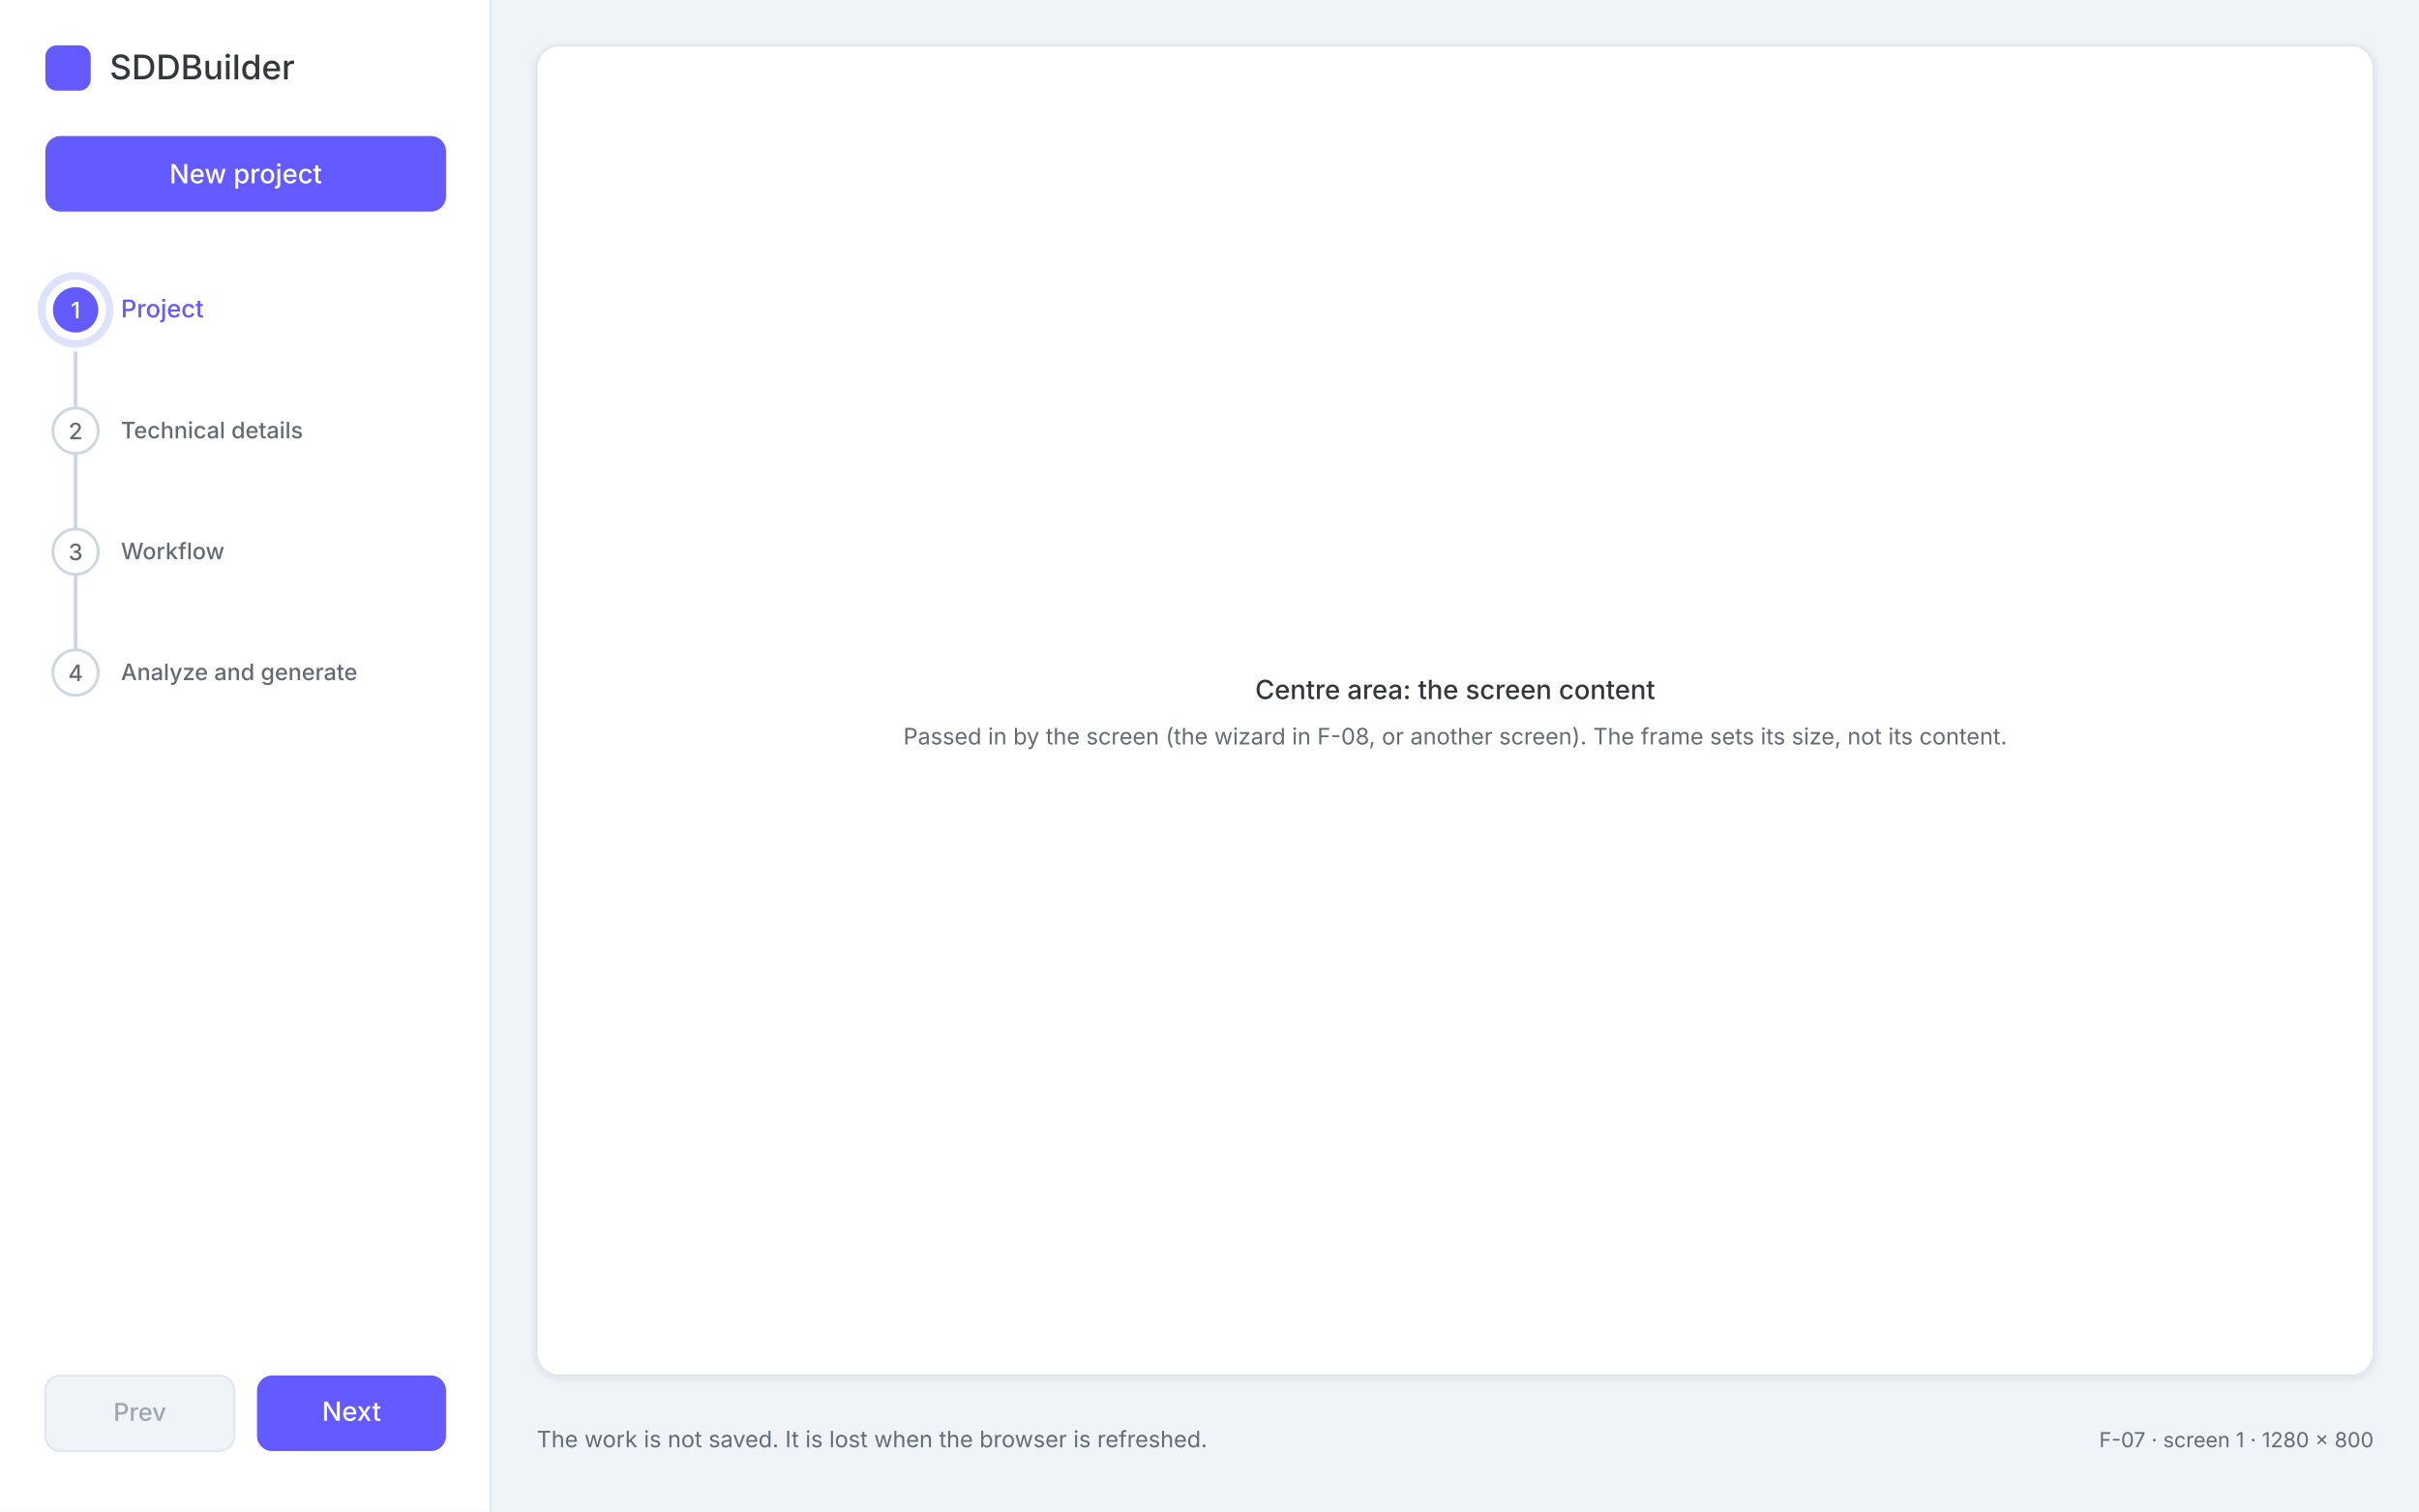
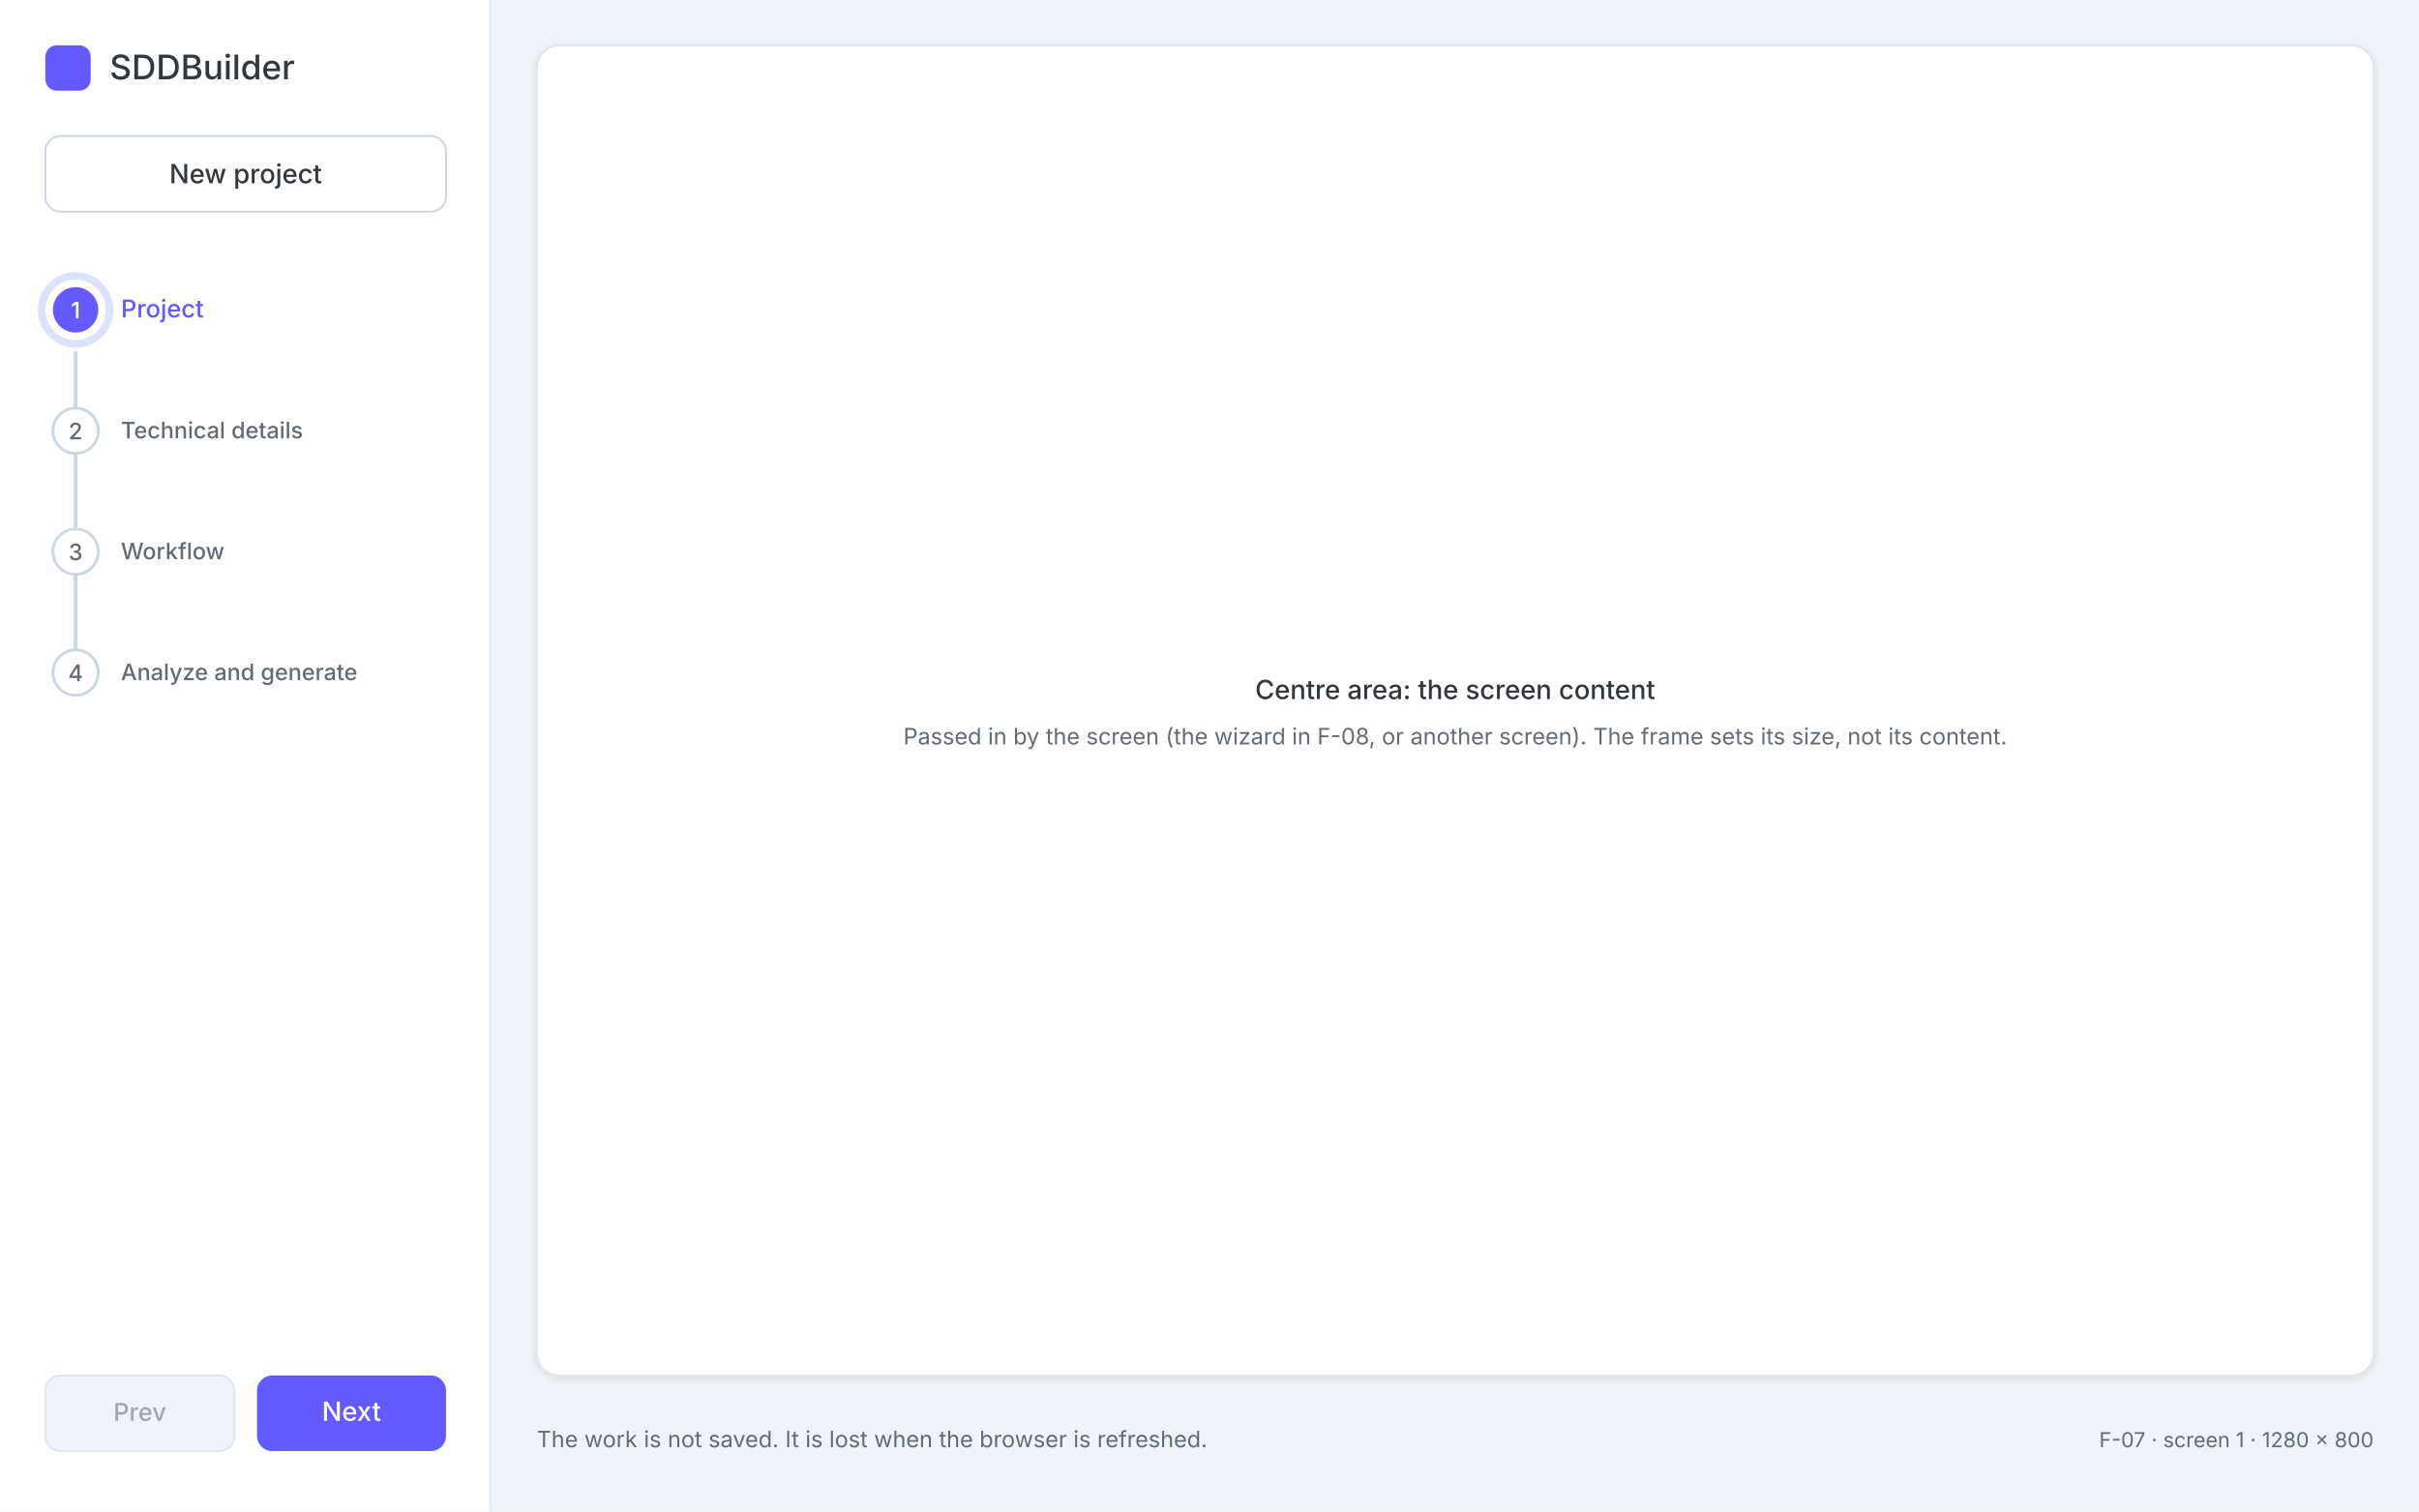
<svg xmlns="http://www.w3.org/2000/svg" width="1280" height="800" viewBox="0 0 1280 800">
  <defs>
    <filter id="sh" x="-5%" y="-5%" width="110%" height="115%">
      <feDropShadow dx="0" dy="1" stdDeviation="2" flood-color="#32383E" flood-opacity="0.12" />
    </filter>
  </defs>
  <style>
text{font-family:Inter,system-ui,-apple-system,"Segoe UI",sans-serif;font-size:13px;fill:#32383E}
.brand{font-size:18px;font-weight:500}
.btnText{font-size:14px;font-weight:500;fill:#FFFFFF}
+ .btnDark{font-size:14px;font-weight:500;fill:#32383E}
.navT{font-size:13px;font-weight:500}
.navOff{font-size:13px;font-weight:500;fill:#9FA6AD}
.h2{font-size:14px;font-weight:500}
.bold{font-size:12px;font-weight:500}
.muted{font-size:12px;fill:#636B74}
.caption{font-size:11px;fill:#636B74}
.label-cur{font-size:13px;font-weight:500;fill:#635BFF}
.label-todo{font-size:12px;font-weight:500;fill:#636B74}
.num{font-size:12px;font-weight:500;fill:#FFFFFF}
.num-todo{font-size:12px;font-weight:500;fill:#636B74}
.div{stroke:#DDE7EE;stroke-width:1}
.card{fill:#FFFFFF;stroke:#DDE7EE}
.btnP{fill:#635BFF}
.btn{fill:#FFFFFF;stroke:#CDD7E1}
.btnOff{fill:#F0F4F8;stroke:#DDE7EE}
.ring{fill:none;stroke:#DDE3FF;stroke-width:4}
.node-todo{fill:#FFFFFF;stroke:#CDD7E1;stroke-width:1.5}
.node-cur{fill:#635BFF}
.line-todo{stroke:#CDD7E1;stroke-width:2}
</style>
  <rect width="1280" height="800" fill="#F0F4F8" />
  <rect x="0" y="0" width="260" height="800" fill="#FFFFFF" />
  <rect x="259" y="0" width="1" height="800" fill="#DDE7EE" />
  <rect x="24" y="24" width="24" height="24" rx="6" fill="#635BFF" />
  <text x="58" y="42" class="brand">SDDBuilder</text>
-   <rect x="24" y="72" width="212" height="40" rx="8" class="btnP" />
-   <text x="130" y="97" class="btnText" text-anchor="middle">New project</text>
+   <rect x="24" y="72" width="212" height="40" rx="8" class="btn" />
+   <text x="130" y="97" class="btnDark" text-anchor="middle">New project</text>
  <line x1="40" y1="186" x2="40" y2="216" class="line-todo" />
  <line x1="40" y1="240" x2="40" y2="280" class="line-todo" />
  <line x1="40" y1="304" x2="40" y2="344" class="line-todo" />
  <circle class="ring" cx="40" cy="164" r="18" />
  <circle class="node-cur" cx="40" cy="164" r="12" />
  <text class="num" x="40" y="168.5" text-anchor="middle">1</text>
  <text class="label-cur" x="64" y="168">Project</text>
  <circle class="node-todo" cx="40" cy="228" r="12" />
  <text class="num-todo" x="40" y="232.5" text-anchor="middle">2</text>
  <text class="label-todo" x="64" y="232">Technical details</text>
  <circle class="node-todo" cx="40" cy="292" r="12" />
  <text class="num-todo" x="40" y="296.5" text-anchor="middle">3</text>
  <text class="label-todo" x="64" y="296">Workflow</text>
  <circle class="node-todo" cx="40" cy="356" r="12" />
  <text class="num-todo" x="40" y="360.5" text-anchor="middle">4</text>
  <text class="label-todo" x="64" y="360">Analyze and generate</text>
  <g>
    <rect class="btnOff" x="24" y="728" width="100" height="40" rx="8" />
    <text class="navOff" x="74" y="752" text-anchor="middle">Prev</text>
  </g>
  <g>
    <rect class="btnP" x="136" y="728" width="100" height="40" rx="8" />
    <text class="btnText" x="186" y="752" text-anchor="middle">Next</text>
  </g>
  <rect x="284" y="24" width="972" height="704" rx="12" class="card" filter="url(#sh)" />
  <text x="770" y="370" class="h2" text-anchor="middle">Centre area: the screen content</text>
  <text x="770" y="394" class="muted" text-anchor="middle">Passed in by the screen (the wizard in F-08, or another screen). The frame sets its size, not its content.</text>
  <text x="284" y="766" class="muted">The work is not saved. It is lost when the browser is refreshed.</text>
  <text x="1256" y="766" class="caption" text-anchor="end">F-07 · screen 1 · 1280 × 800</text>
</svg>
